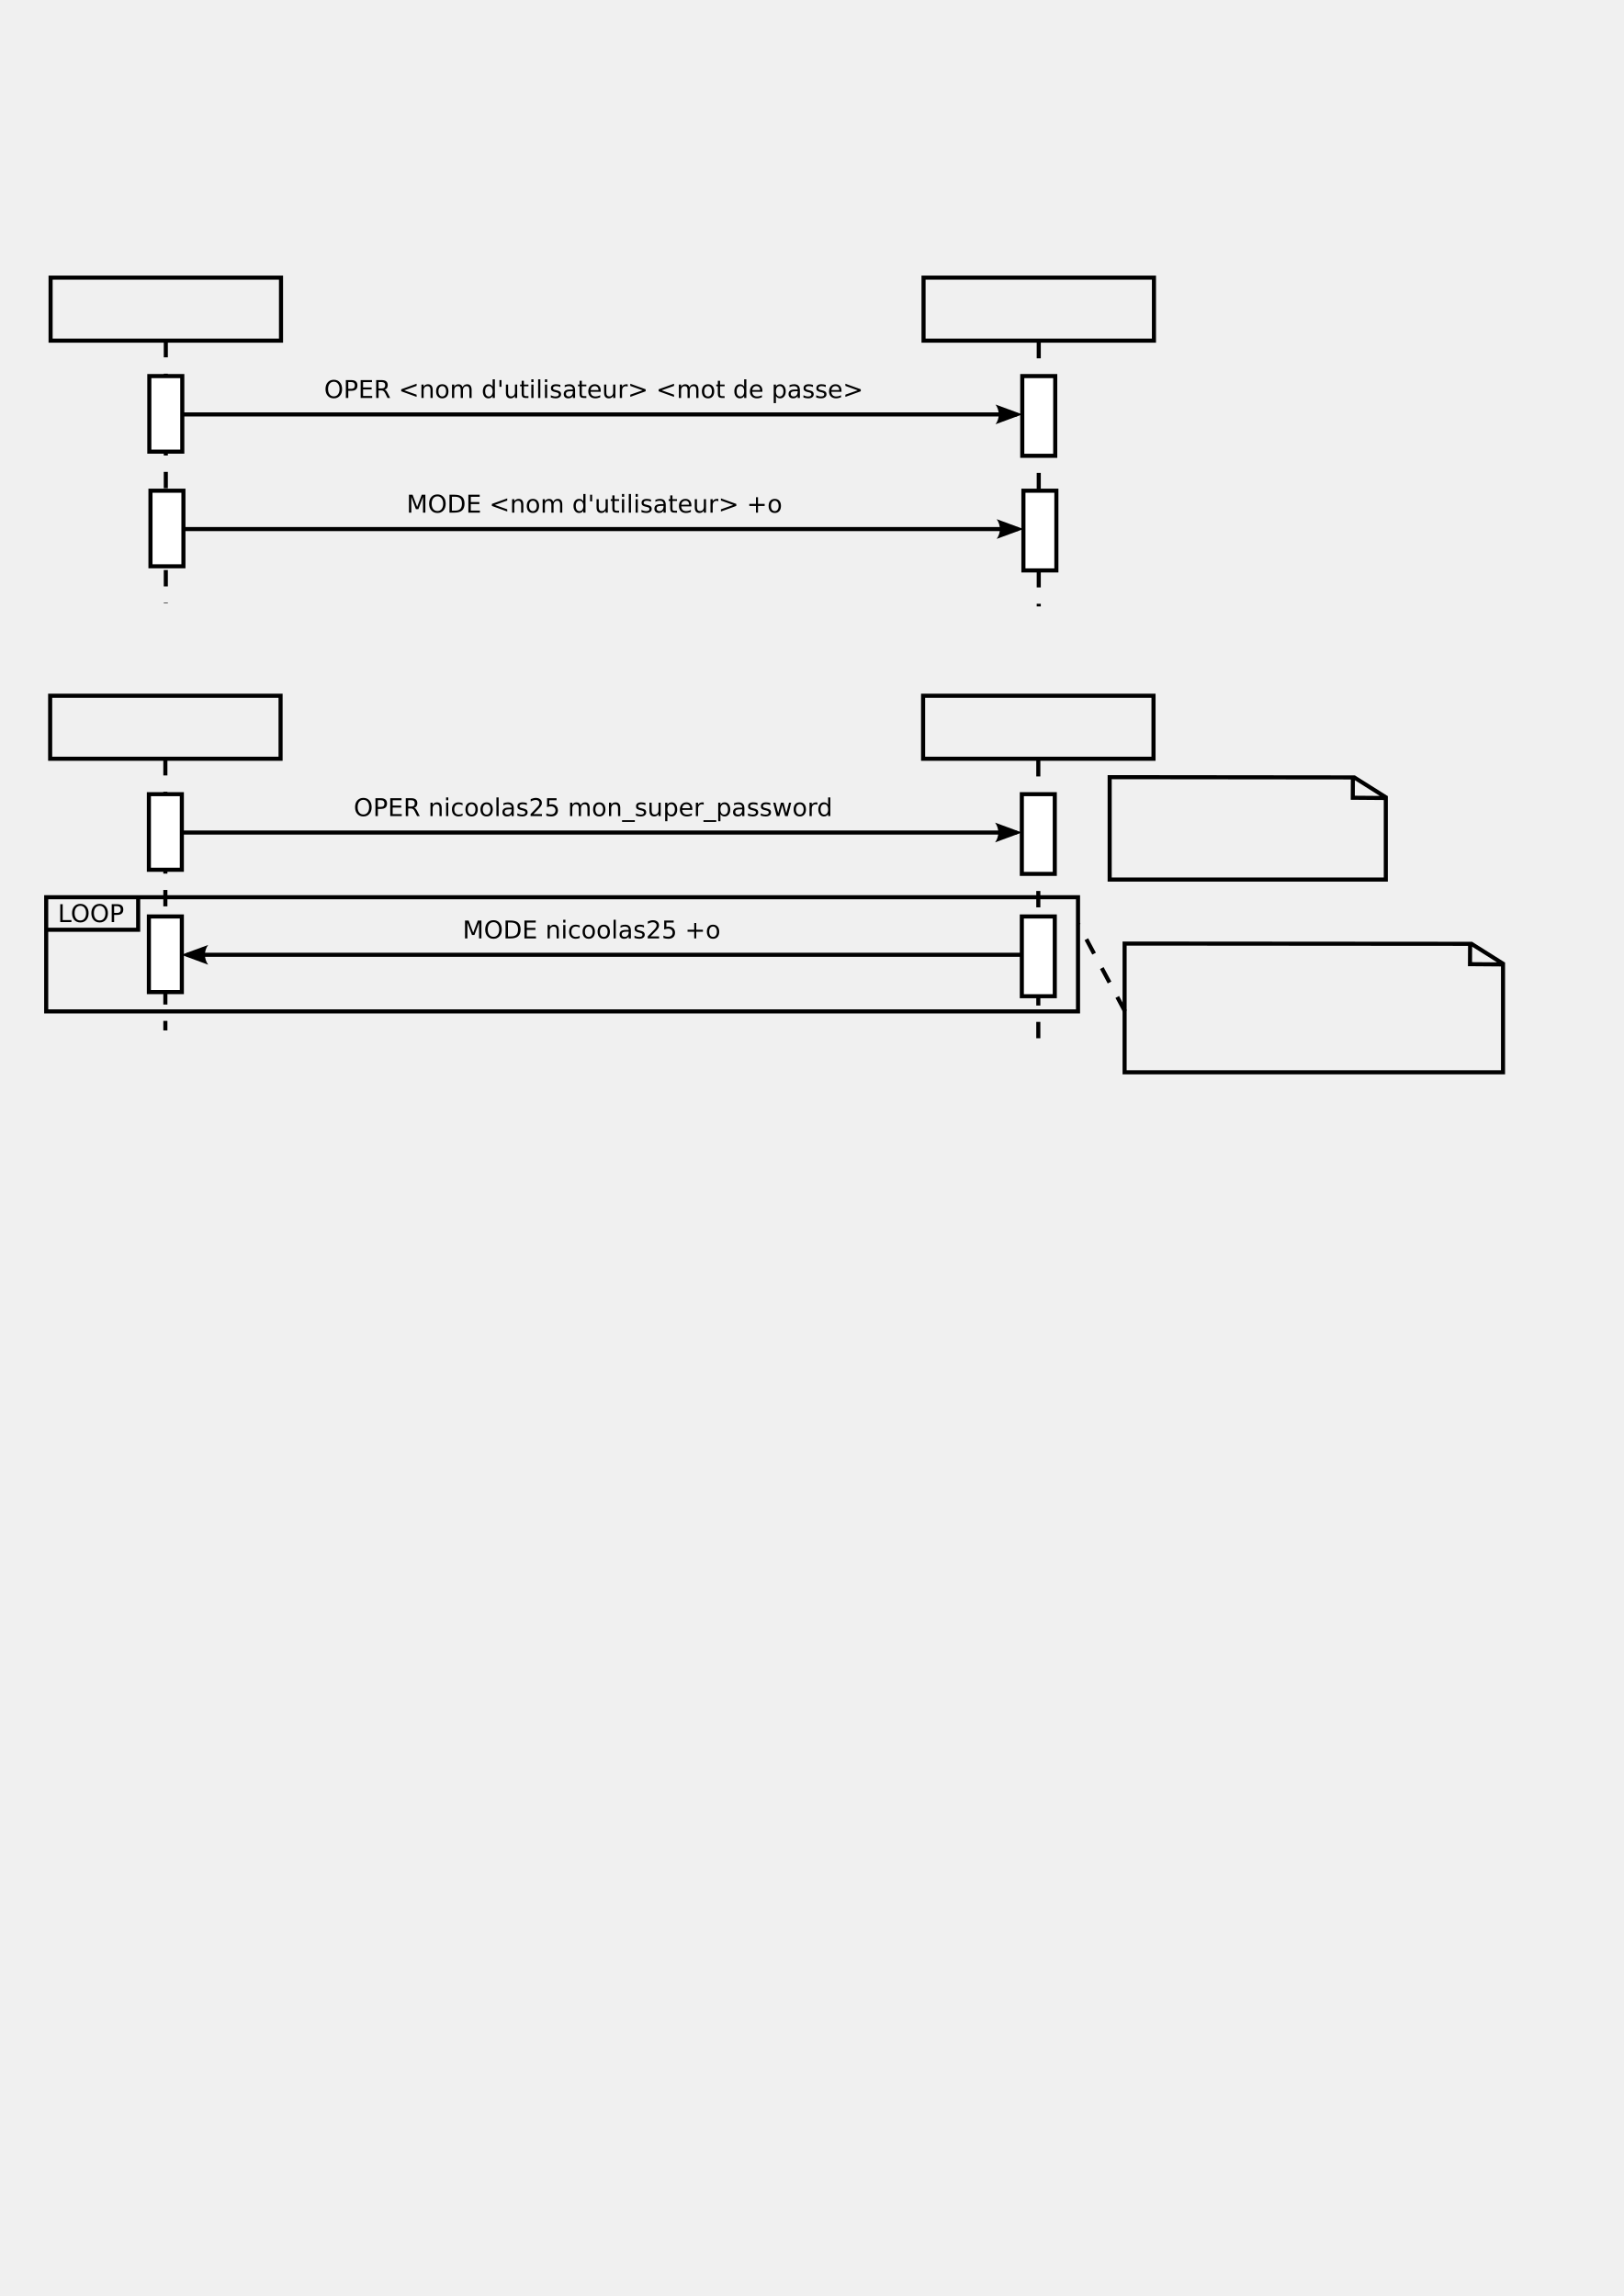
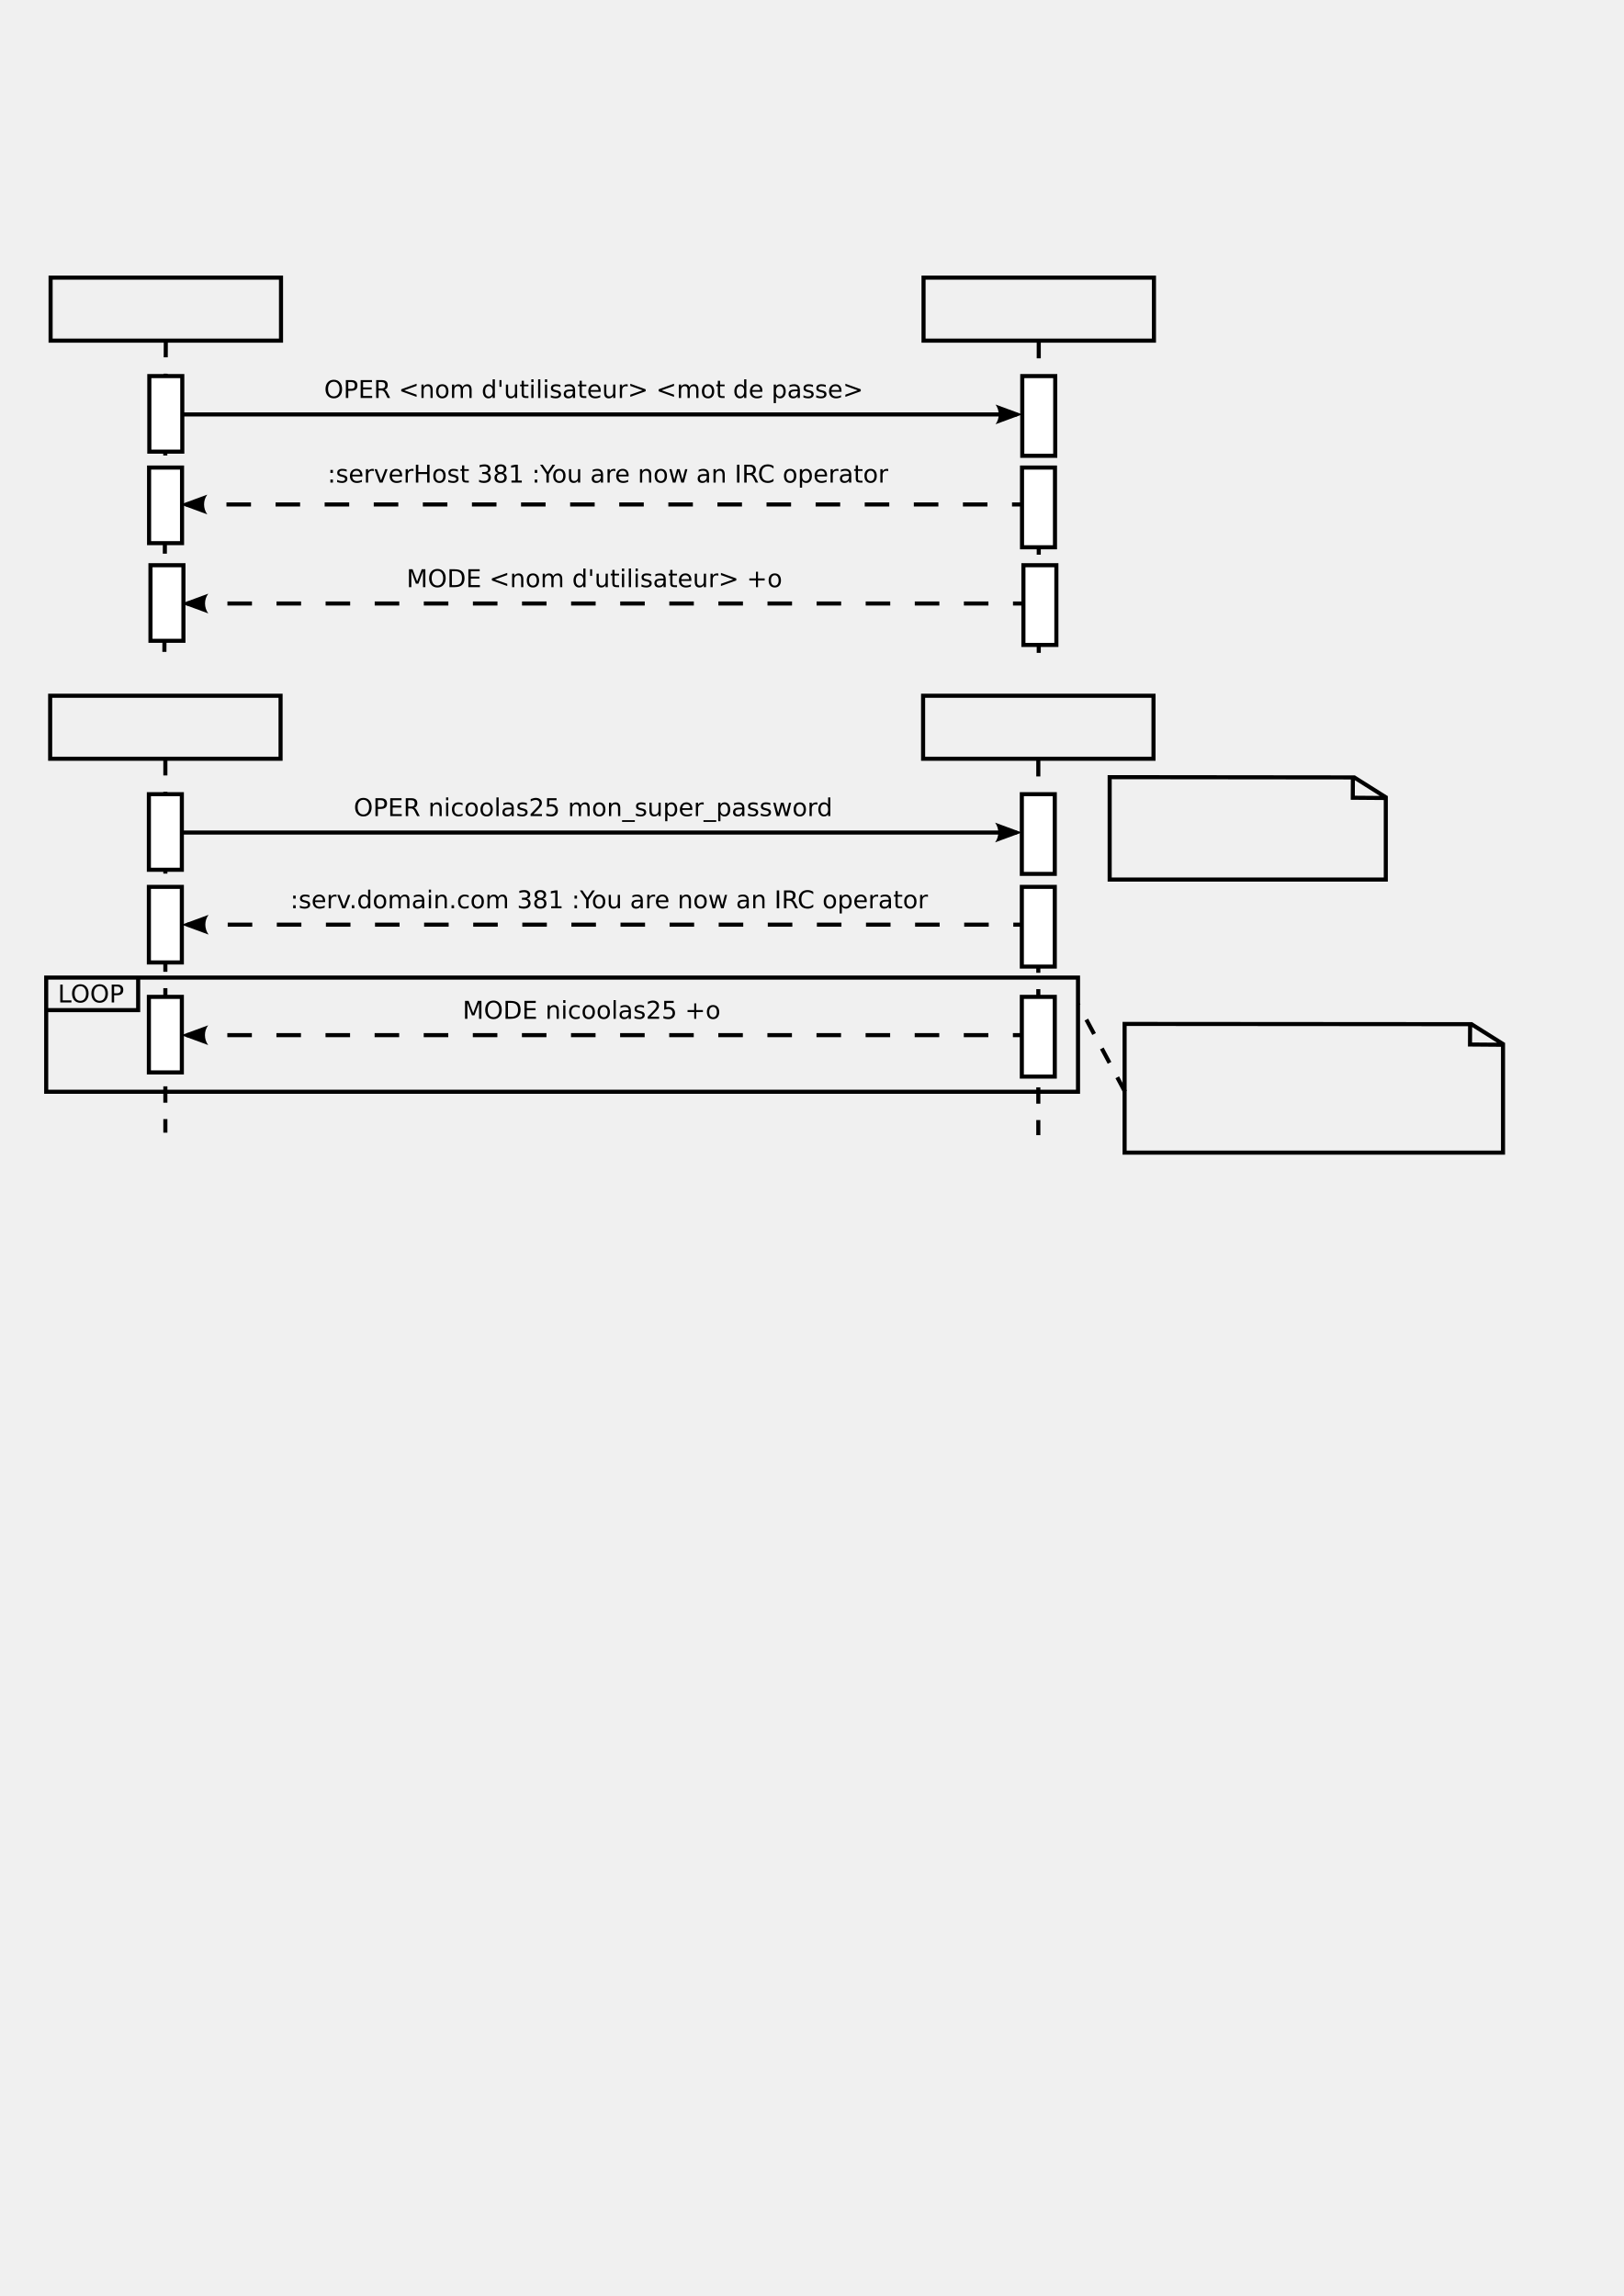
<svg xmlns="http://www.w3.org/2000/svg" width="210mm" height="297mm" id="svg2278">
  <defs id="defs2280">
    <marker orient="auto" refY="0.0" refX="0.0" id="Arrow2Mend" style="overflow:visible;">
      <path id="path3246" style="font-size:12.0;fill-rule:evenodd;stroke-width:0.625;stroke-linejoin:round;" d="M 8.719,4.034 L -2.207,0.016 L 8.719,-4.002 C 6.973,-1.63 6.983,1.616 8.719,4.034 z " transform="scale(0.6) rotate(180) translate(0,0)" />
    </marker>
  </defs>
  <g id="layer1">
+     <path style="fill:none;fill-rule:evenodd;stroke:#000000;stroke-width:2;stroke-linecap:butt;stroke-linejoin:miter;marker-start:none;marker-mid:none;marker-end:url(#Arrow2Mend);stroke-miterlimit:4;stroke-dasharray:12, 12;stroke-dashoffset:0;stroke-opacity:1" d="M 507.314,452.071 L 91.478,452.071" id="path6129" />
    <path style="fill:none;fill-rule:evenodd;stroke:#000000;stroke-width:2;stroke-linecap:butt;stroke-linejoin:miter;marker-start:none;marker-mid:none;marker-end:url(#Arrow2Mend);stroke-miterlimit:4;stroke-dasharray:none;stroke-dashoffset:0;stroke-opacity:1" d="M 81.265,202.617 L 497.101,202.617" id="path8088" />
    <g id="g2229" transform="translate(5.61867,64.48719)">
-       <path id="path7117" d="M 75.43,102.212 L 75.43,230.502" style="fill:none;fill-rule:evenodd;stroke:#000000;stroke-width:2;stroke-linecap:butt;stroke-linejoin:miter;stroke-miterlimit:4;stroke-dasharray:8, 8;stroke-dashoffset:0;stroke-opacity:1" />
+       <path id="path7117" d="M 75.43,102.212 L 74.715,259.788" style="fill:none;fill-rule:evenodd;stroke:#000000;stroke-width:2;stroke-linecap:butt;stroke-linejoin:miter;stroke-miterlimit:4;stroke-dasharray:8, 8;stroke-dashoffset:0;stroke-opacity:1" />
      <g transform="translate(0,-6.505266)" id="g2220">
        <path id="rect5130" style="fill:none;fill-opacity:1;fill-rule:nonzero;stroke:#000000;stroke-width:2;stroke-linecap:round;stroke-linejoin:miter;stroke-miterlimit:4;stroke-dasharray:none;stroke-dashoffset:0;stroke-opacity:1" d="M 19.114,77.748 L 131.745,77.748 L 131.745,108.558 L 19.114,108.558 L 19.114,77.748 z " />
        <flowRoot xml:space="preserve" id="flowRoot2195" transform="translate(25.46271,1.290805)">
          <flowRegion id="flowRegion2197">
            <rect id="rect2199" width="89.904" height="16.92" x="30.052" y="84.384" />
          </flowRegion>
          <flowPara id="flowPara2201" style="font-size:12px;font-style:normal;font-variant:normal;font-weight:bold;font-stretch:normal;text-align:start;line-height:125%;writing-mode:lr-tb;text-anchor:start;font-family:Bitstream Vera Sans">Client</flowPara>
        </flowRoot>
      </g>
    </g>
    <g id="g2238" transform="translate(5.61867,64.48719)">
      <g transform="translate(77.14286,-4.285714)" id="g2213">
        <path id="path2203" style="fill:none;fill-opacity:1;fill-rule:nonzero;stroke:#000000;stroke-width:2;stroke-linecap:round;stroke-linejoin:miter;stroke-miterlimit:4;stroke-dasharray:none;stroke-dashoffset:0;stroke-opacity:1" d="M 368.684,75.529 L 481.316,75.529 L 481.316,106.338 L 368.684,106.338 L 368.684,75.529 z " />
        <flowRoot xml:space="preserve" id="flowRoot2205" transform="translate(367.9522,-1.034215)">
          <flowRegion id="flowRegion2207">
            <rect id="rect2209" width="89.904" height="16.92" x="30.052" y="84.384" />
          </flowRegion>
          <flowPara id="flowPara2211" style="font-size:12px;font-style:normal;font-variant:normal;font-weight:bold;font-stretch:normal;text-align:start;line-height:125%;writing-mode:lr-tb;text-anchor:start;font-family:Bitstream Vera Sans">Serveur</flowPara>
        </flowRoot>
      </g>
-       <path id="path2227" d="M 502.143,102.7 L 502.143,232" style="fill:none;fill-rule:evenodd;stroke:#000000;stroke-width:2;stroke-linecap:butt;stroke-linejoin:miter;stroke-miterlimit:4;stroke-dasharray:8, 8;stroke-dashoffset:0;stroke-opacity:1" />
+       <path id="path2227" d="M 502.143,102.7 L 502.143,259.143" style="fill:none;fill-rule:evenodd;stroke:#000000;stroke-width:2;stroke-linecap:butt;stroke-linejoin:miter;stroke-miterlimit:4;stroke-dasharray:8, 8;stroke-dashoffset:0;stroke-opacity:1" />
    </g>
    <text xml:space="preserve" style="font-size:12px;font-style:normal;font-weight:normal;fill:#000000;fill-opacity:1;stroke:none;stroke-width:1px;stroke-linecap:butt;stroke-linejoin:miter;stroke-opacity:1;font-family:Bitstream Vera Sans" x="158.446" y="194.58" id="text3420">
      <tspan id="tspan3422" x="158.446" y="194.58">OPER &lt;nom d'utilisateur&gt; &lt;mot de passe&gt;</tspan>
    </text>
    <path style="fill:#ffffff;fill-opacity:1;fill-rule:nonzero;stroke:#000000;stroke-width:2;stroke-linecap:round;stroke-linejoin:miter;stroke-miterlimit:4;stroke-dashoffset:0;stroke-opacity:1" d="M 72.992,183.86 L 89.105,183.86 L 89.105,220.813 L 72.992,220.813 L 72.992,183.86 z " id="rect17039" />
    <path style="fill:#ffffff;fill-opacity:1;fill-rule:nonzero;stroke:#000000;stroke-width:2;stroke-linecap:round;stroke-linejoin:miter;stroke-miterlimit:4;stroke-dashoffset:0;stroke-opacity:1" d="M 499.705,183.86 L 515.818,183.86 L 515.818,222.833 L 499.705,222.833 L 499.705,183.86 z " id="path5386" />
    <path style="fill:none;fill-rule:evenodd;stroke:#000000;stroke-width:2;stroke-linecap:butt;stroke-linejoin:miter;marker-start:none;marker-mid:none;marker-end:url(#Arrow2Mend);stroke-miterlimit:4;stroke-dasharray:none;stroke-dashoffset:0;stroke-opacity:1" d="M 81.05,407.031 L 496.886,407.031" id="path6367" />
    <g id="g6369" transform="translate(5.403915,268.9009)">
-       <path id="path6371" d="M 75.43,102.212 L 75.43,234.866" style="fill:none;fill-rule:evenodd;stroke:#000000;stroke-width:2;stroke-linecap:butt;stroke-linejoin:miter;stroke-miterlimit:4;stroke-dasharray:8, 8;stroke-dashoffset:0;stroke-opacity:1" />
+       <path id="path6371" d="M 75.43,102.212 L 75.43,284.866" style="fill:none;fill-rule:evenodd;stroke:#000000;stroke-width:2;stroke-linecap:butt;stroke-linejoin:miter;stroke-miterlimit:4;stroke-dasharray:8, 8;stroke-dashoffset:0;stroke-opacity:1" />
      <g transform="translate(0,-6.505266)" id="g6373">
        <path id="path6375" style="fill:none;fill-opacity:1;fill-rule:nonzero;stroke:#000000;stroke-width:2;stroke-linecap:round;stroke-linejoin:miter;stroke-miterlimit:4;stroke-dasharray:none;stroke-dashoffset:0;stroke-opacity:1" d="M 19.114,77.748 L 131.745,77.748 L 131.745,108.558 L 19.114,108.558 L 19.114,77.748 z " />
        <flowRoot xml:space="preserve" id="flowRoot6377" transform="translate(11.24201,1.290805)">
          <flowRegion id="flowRegion6379">
            <rect id="rect6381" width="89.904" height="16.92" x="30.052" y="84.384" />
          </flowRegion>
          <flowPara id="flowPara6383" style="font-size:12px;font-style:normal;font-variant:normal;font-weight:bold;font-stretch:normal;text-align:start;line-height:125%;writing-mode:lr-tb;text-anchor:start;font-family:Bitstream Vera Sans">cli : Client</flowPara>
        </flowRoot>
      </g>
    </g>
    <g id="g6385" transform="translate(5.403915,268.9009)">
      <g transform="translate(77.14286,-4.285714)" id="g6387">
        <path id="path6389" style="fill:none;fill-opacity:1;fill-rule:nonzero;stroke:#000000;stroke-width:2;stroke-linecap:round;stroke-linejoin:miter;stroke-miterlimit:4;stroke-dasharray:none;stroke-dashoffset:0;stroke-opacity:1" d="M 368.684,75.529 L 481.316,75.529 L 481.316,106.338 L 368.684,106.338 L 368.684,75.529 z " />
        <flowRoot xml:space="preserve" id="flowRoot6391" transform="translate(346.9785,-1.034215)">
          <flowRegion id="flowRegion6393">
            <rect id="rect6395" width="115.618" height="19.063" x="30.052" y="84.384" />
          </flowRegion>
          <flowPara id="flowPara6397" style="font-size:12px;font-style:normal;font-variant:normal;font-weight:bold;font-stretch:normal;text-align:start;line-height:125%;writing-mode:lr-tb;text-anchor:start;font-family:Bitstream Vera Sans">serv : Serveur</flowPara>
        </flowRoot>
      </g>
-       <path id="path6399" d="M 502.143,102.7 L 502.143,245.368" style="fill:none;fill-rule:evenodd;stroke:#000000;stroke-width:2;stroke-linecap:butt;stroke-linejoin:miter;stroke-miterlimit:4;stroke-dasharray:8, 8;stroke-dashoffset:0;stroke-opacity:1" />
+       <path id="path6399" d="M 502.143,102.7 L 502.143,286.082" style="fill:none;fill-rule:evenodd;stroke:#000000;stroke-width:2;stroke-linecap:butt;stroke-linejoin:miter;stroke-miterlimit:4;stroke-dasharray:8, 8;stroke-dashoffset:0;stroke-opacity:1" />
    </g>
    <text xml:space="preserve" style="font-size:12px;font-style:normal;font-weight:normal;fill:#000000;fill-opacity:1;stroke:none;stroke-width:1px;stroke-linecap:butt;stroke-linejoin:miter;stroke-opacity:1;font-family:Bitstream Vera Sans" x="172.906" y="398.994" id="text6401">
      <tspan id="tspan6403" x="172.906" y="398.994">OPER nicoolas25 mon_super_password</tspan>
    </text>
    <path style="fill:#ffffff;fill-opacity:1;fill-rule:nonzero;stroke:#000000;stroke-width:2;stroke-linecap:round;stroke-linejoin:miter;stroke-miterlimit:4;stroke-dashoffset:0;stroke-opacity:1" d="M 72.777,388.274 L 88.89,388.274 L 88.89,425.227 L 72.777,425.227 L 72.777,388.274 z " id="path6405" />
    <path style="fill:#ffffff;fill-opacity:1;fill-rule:nonzero;stroke:#000000;stroke-width:2;stroke-linecap:round;stroke-linejoin:miter;stroke-miterlimit:4;stroke-dashoffset:0;stroke-opacity:1" d="M 499.49,388.274 L 515.603,388.274 L 515.603,427.247 L 499.49,427.247 L 499.49,388.274 z " id="path6407" />
    <g id="g6409" transform="translate(-398.393,376.1114)">
      <g id="g6421" transform="translate(377.1429,-91.42857)">
        <path style="fill:none;fill-opacity:1;fill-rule:nonzero;stroke:#000000;stroke-width:2;stroke-linecap:round;stroke-linejoin:miter;stroke-miterlimit:4;stroke-dasharray:none;stroke-dashoffset:0;stroke-opacity:1" d="M 683.002,95.248 L 699.13,105.409 L 683.002,95.248 z M 563.678,95.269 L 563.678,145.341 L 698.659,145.341 L 698.659,105.461 L 682.522,105.335 L 682.567,95.395 L 563.678,95.269 z " id="path6411" />
        <flowRoot xml:space="preserve" id="flowRoot6413" style="font-size:12px;font-style:normal;font-variant:normal;font-weight:normal;font-stretch:normal;text-align:center;line-height:100%;writing-mode:lr-tb;text-anchor:middle;font-family:Bitstream Vera Sans" transform="translate(-11.11168,1.132705)">
          <flowRegion id="flowRegion6415">
            <rect id="rect6417" width="127.796" height="38.305" x="576.797" y="100.798" style="font-size:12px;font-style:normal;font-variant:normal;font-weight:normal;font-stretch:normal;text-align:center;line-height:100%;writing-mode:lr-tb;text-anchor:middle;font-family:Bitstream Vera Sans" />
          </flowRegion>
          <flowPara id="flowPara6419">Le client nommé nicoolas25 demande le statut d'opérateur.</flowPara>
        </flowRoot>
      </g>
    </g>
-     <path style="fill:none;fill-rule:evenodd;stroke:#000000;stroke-width:2;stroke-linecap:butt;stroke-linejoin:miter;marker-start:none;marker-mid:none;marker-end:url(#Arrow2Mend);stroke-miterlimit:4;stroke-dasharray:none;stroke-dashoffset:0;stroke-opacity:1" d="M 507.121,466.796 L 91.285,466.796" id="path6428" />
-     <text xml:space="preserve" style="font-size:12px;font-style:normal;font-weight:normal;fill:#000000;fill-opacity:1;stroke:none;stroke-width:1px;stroke-linecap:butt;stroke-linejoin:miter;stroke-opacity:1;font-family:Bitstream Vera Sans" x="226.145" y="458.797" id="text6430">
-       <tspan id="tspan6432" x="226.145" y="458.797">MODE nicoolas25 +o </tspan>
+     <path style="fill:none;fill-rule:evenodd;stroke:#000000;stroke-width:2;stroke-linecap:butt;stroke-linejoin:miter;marker-start:none;marker-mid:none;marker-end:url(#Arrow2Mend);stroke-miterlimit:4;stroke-dasharray:12,12;stroke-dashoffset:0;stroke-opacity:1" d="M 507.121,506.081 L 91.285,506.081" id="path6428" />
+     <text xml:space="preserve" style="font-size:12px;font-style:normal;font-weight:normal;fill:#000000;fill-opacity:1;stroke:none;stroke-width:1px;stroke-linecap:butt;stroke-linejoin:miter;stroke-opacity:1;font-family:Bitstream Vera Sans" x="226.145" y="498.083" id="text6430">
+       <tspan id="tspan6432" x="226.145" y="498.083">MODE nicoolas25 +o </tspan>
    </text>
-     <path style="fill:#ffffff;fill-opacity:1;fill-rule:nonzero;stroke:#000000;stroke-width:2;stroke-linecap:round;stroke-linejoin:miter;stroke-miterlimit:4;stroke-dashoffset:0;stroke-opacity:1" d="M 72.777,448.077 L 88.89,448.077 L 88.89,485.03 L 72.777,485.03 L 72.777,448.077 z " id="path6434" />
-     <path style="fill:#ffffff;fill-opacity:1;fill-rule:nonzero;stroke:#000000;stroke-width:2;stroke-linecap:round;stroke-linejoin:miter;stroke-miterlimit:4;stroke-dashoffset:0;stroke-opacity:1" d="M 499.49,448.077 L 515.603,448.077 L 515.603,487.05 L 499.49,487.05 L 499.49,448.077 z " id="path6436" />
-     <g id="g4654" transform="translate(6.060915,13.13198)">
+     <path style="fill:#ffffff;fill-opacity:1;fill-rule:nonzero;stroke:#000000;stroke-width:2;stroke-linecap:round;stroke-linejoin:miter;stroke-miterlimit:4;stroke-dashoffset:0;stroke-opacity:1" d="M 72.777,487.363 L 88.89,487.363 L 88.89,524.316 L 72.777,524.316 L 72.777,487.363 z " id="path6434" />
+     <path style="fill:#ffffff;fill-opacity:1;fill-rule:nonzero;stroke:#000000;stroke-width:2;stroke-linecap:round;stroke-linejoin:miter;stroke-miterlimit:4;stroke-dashoffset:0;stroke-opacity:1" d="M 499.49,487.363 L 515.603,487.363 L 515.603,526.336 L 499.49,526.336 L 499.49,487.363 z " id="path6436" />
+     <g id="g4654" transform="translate(6.060915,52.4177)">
      <path style="fill:none;fill-opacity:1;fill-rule:nonzero;stroke:#000000;stroke-width:2;stroke-linecap:round;stroke-linejoin:miter;stroke-miterlimit:4;stroke-dasharray:none;stroke-dashoffset:0;stroke-opacity:1" d="M 712.992,448.16 L 729.12,458.321 L 712.992,448.16 z M 543.668,448.181 L 543.668,511.11 L 728.649,511.11 L 728.649,458.373 L 712.512,458.247 L 712.557,448.307 L 543.668,448.181 z " id="path6454" />
      <flowRoot xml:space="preserve" id="flowRoot6456" style="font-size:12px;font-style:normal;font-variant:normal;font-weight:normal;font-stretch:normal;text-align:center;line-height:100%;writing-mode:lr-tb;text-anchor:middle;font-family:Bitstream Vera Sans" transform="translate(-27.91768,354.4631)">
        <flowRegion id="flowRegion6458">
          <rect id="rect6460" width="162.081" height="54.734" x="576.797" y="100.798" style="font-size:12px;font-style:normal;font-variant:normal;font-weight:normal;font-stretch:normal;text-align:center;line-height:100%;writing-mode:lr-tb;text-anchor:middle;font-family:Bitstream Vera Sans" />
        </flowRegion>
        <flowPara id="flowPara6462">Le serveur confirme à tout les utilisateurs que nicoolas25 à maintenant le statut d'opérateur;</flowPara>
      </flowRoot>
    </g>
-     <path d="M 22.584,438.653 L 526.953,438.653 L 526.953,494.475 L 22.584,494.475 L 22.584,438.653 z M 22.584,438.653 L 67.536,438.653 L 67.536,454.563 L 22.584,454.563 L 22.584,438.653 z " style="fill:none;stroke:#000000;stroke-width:2;stroke-miterlimit:4;stroke-opacity:1" id="rect2678" />
-     <text id="text3658" y="450.816" x="28.284" style="font-size:12px;font-style:normal;font-weight:normal;fill:#000000;fill-opacity:1;stroke:none;stroke-width:1px;stroke-linecap:butt;stroke-linejoin:miter;stroke-opacity:1;font-family:Bitstream Vera Sans" xml:space="preserve">
-       <tspan y="450.816" x="28.284" id="tspan3660">LOOP</tspan>
+     <path d="M 22.584,477.939 L 526.953,477.939 L 526.953,533.761 L 22.584,533.761 L 22.584,477.939 z M 22.584,477.939 L 67.536,477.939 L 67.536,493.849 L 22.584,493.849 L 22.584,477.939 z " style="fill:none;stroke:#000000;stroke-width:2;stroke-miterlimit:4;stroke-opacity:1" id="rect2678" />
+     <text id="text3658" y="490.102" x="28.284" style="font-size:12px;font-style:normal;font-weight:normal;fill:#000000;fill-opacity:1;stroke:none;stroke-width:1px;stroke-linecap:butt;stroke-linejoin:miter;stroke-opacity:1;font-family:Bitstream Vera Sans" xml:space="preserve">
+       <tspan y="490.102" x="28.284" id="tspan3660">LOOP</tspan>
    </text>
-     <path style="fill:none;fill-rule:evenodd;stroke:#000000;stroke-width:2;stroke-linecap:butt;stroke-linejoin:miter;marker-start:none;marker-mid:none;marker-end:url(#Arrow2Mend);stroke-miterlimit:4;stroke-dasharray:none;stroke-dashoffset:0;stroke-opacity:1" d="M 81.824,258.663 L 497.66,258.663" id="path2632" />
-     <text xml:space="preserve" style="font-size:12px;font-style:normal;font-weight:normal;fill:#000000;fill-opacity:1;stroke:none;stroke-width:1px;stroke-linecap:butt;stroke-linejoin:miter;stroke-opacity:1;font-family:Bitstream Vera Sans" x="198.739" y="250.626" id="text2634">
-       <tspan id="tspan2636" x="198.739" y="250.626">MODE &lt;nom d'utilisateur&gt; +o</tspan>
+     <path style="fill:none;fill-rule:evenodd;stroke:#000000;stroke-width:2;stroke-linecap:butt;stroke-linejoin:miter;marker-start:none;marker-mid:none;marker-end:url(#Arrow2Mend);stroke-miterlimit:4;stroke-dasharray:12, 12;stroke-dashoffset:0;stroke-opacity:1" d="M 507.166,295.053 L 91.33,295.053" id="path2632" />
+     <text xml:space="preserve" style="font-size:12px;font-style:normal;font-weight:normal;fill:#000000;fill-opacity:1;stroke:none;stroke-width:1px;stroke-linecap:butt;stroke-linejoin:miter;stroke-opacity:1;font-family:Bitstream Vera Sans" x="198.739" y="287.054" id="text2634">
+       <tspan id="tspan2636" x="198.739" y="287.054">MODE &lt;nom d'utilisateur&gt; +o</tspan>
    </text>
-     <path style="fill:#ffffff;fill-opacity:1;fill-rule:nonzero;stroke:#000000;stroke-width:2;stroke-linecap:round;stroke-linejoin:miter;stroke-miterlimit:4;stroke-dashoffset:0;stroke-opacity:1" d="M 73.552,239.906 L 89.664,239.906 L 89.664,276.859 L 73.552,276.859 L 73.552,239.906 z " id="path2638" />
-     <path style="fill:#ffffff;fill-opacity:1;fill-rule:nonzero;stroke:#000000;stroke-width:2;stroke-linecap:round;stroke-linejoin:miter;stroke-miterlimit:4;stroke-dashoffset:0;stroke-opacity:1" d="M 500.265,239.906 L 516.378,239.906 L 516.378,278.879 L 500.265,278.879 L 500.265,239.906 z " id="path2640" />
-     <path style="fill:none;fill-rule:evenodd;stroke:#000000;stroke-width:2;stroke-linecap:butt;stroke-linejoin:miter;stroke-opacity:1;stroke-miterlimit:4;stroke-dasharray:8,8;stroke-dashoffset:0" d="M 549.911,494.462 L 527.034,451.709" id="path3669" />
+     <path style="fill:#ffffff;fill-opacity:1;fill-rule:nonzero;stroke:#000000;stroke-width:2;stroke-linecap:round;stroke-linejoin:miter;stroke-miterlimit:4;stroke-dashoffset:0;stroke-opacity:1" d="M 73.552,276.334 L 89.664,276.334 L 89.664,313.287 L 73.552,313.287 L 73.552,276.334 z " id="path2638" />
+     <path style="fill:#ffffff;fill-opacity:1;fill-rule:nonzero;stroke:#000000;stroke-width:2;stroke-linecap:round;stroke-linejoin:miter;stroke-miterlimit:4;stroke-dashoffset:0;stroke-opacity:1" d="M 500.265,276.334 L 516.378,276.334 L 516.378,315.308 L 500.265,315.308 L 500.265,276.334 z " id="path2640" />
+     <path style="fill:none;fill-rule:evenodd;stroke:#000000;stroke-width:2;stroke-linecap:butt;stroke-linejoin:miter;stroke-miterlimit:4;stroke-dasharray:8, 8;stroke-dashoffset:0;stroke-opacity:1" d="M 549.911,533.748 L 527.034,490.995" id="path3669" />
+     <g id="g2236" transform="translate(-0.8099,0)">
+       <path id="path2232" d="M 73.587,433.59 L 89.7,433.59 L 89.7,470.543 L 73.587,470.543 L 73.587,433.59 z " style="fill:#ffffff;fill-opacity:1;fill-rule:nonzero;stroke:#000000;stroke-width:2;stroke-linecap:round;stroke-linejoin:miter;stroke-miterlimit:4;stroke-dashoffset:0;stroke-opacity:1" />
+       <path id="path2234" d="M 500.3,433.59 L 516.413,433.59 L 516.413,472.563 L 500.3,472.563 L 500.3,433.59 z " style="fill:#ffffff;fill-opacity:1;fill-rule:nonzero;stroke:#000000;stroke-width:2;stroke-linecap:round;stroke-linejoin:miter;stroke-miterlimit:4;stroke-dashoffset:0;stroke-opacity:1" />
+     </g>
+     <path style="fill:none;fill-rule:evenodd;stroke:#000000;stroke-width:2;stroke-linecap:butt;stroke-linejoin:miter;marker-start:none;marker-mid:none;marker-end:url(#Arrow2Mend);stroke-miterlimit:4;stroke-dasharray:12,12;stroke-dashoffset:0;stroke-opacity:1" d="M 506.695,246.629 L 90.859,246.629" id="path3214" />
+     <g id="g3216" transform="translate(-0.7142885,-205)">
+       <path id="path3218" d="M 73.587,433.59 L 89.7,433.59 L 89.7,470.543 L 73.587,470.543 L 73.587,433.59 z " style="fill:#ffffff;fill-opacity:1;fill-rule:nonzero;stroke:#000000;stroke-width:2;stroke-linecap:round;stroke-linejoin:miter;stroke-miterlimit:4;stroke-dashoffset:0;stroke-opacity:1" />
+       <path id="path3220" d="M 500.3,433.59 L 516.413,433.59 L 516.413,472.563 L 500.3,472.563 L 500.3,433.59 z " style="fill:#ffffff;fill-opacity:1;fill-rule:nonzero;stroke:#000000;stroke-width:2;stroke-linecap:round;stroke-linejoin:miter;stroke-miterlimit:4;stroke-dashoffset:0;stroke-opacity:1" />
+     </g>
+     <text xml:space="preserve" style="font-size:12px;font-style:normal;font-weight:normal;fill:#000000;fill-opacity:1;stroke:none;stroke-width:1px;stroke-linecap:butt;stroke-linejoin:miter;stroke-opacity:1;font-family:Bitstream Vera Sans" x="141.898" y="444.073" id="text6131">
+       <tspan id="tspan6133" x="141.898" y="444.073">:serv.domain.com 381 :You are now an IRC operator</tspan>
+     </text>
+     <text xml:space="preserve" style="font-size:12px;font-style:normal;font-weight:normal;fill:#000000;fill-opacity:1;stroke:none;stroke-width:1px;stroke-linecap:butt;stroke-linejoin:miter;stroke-opacity:1;font-family:Bitstream Vera Sans" x="160.099" y="235.934" id="text6135">
+       <tspan id="tspan6137" x="160.099" y="235.934">:serverHost 381 :You are now an IRC operator</tspan>
+     </text>
  </g>
</svg>
